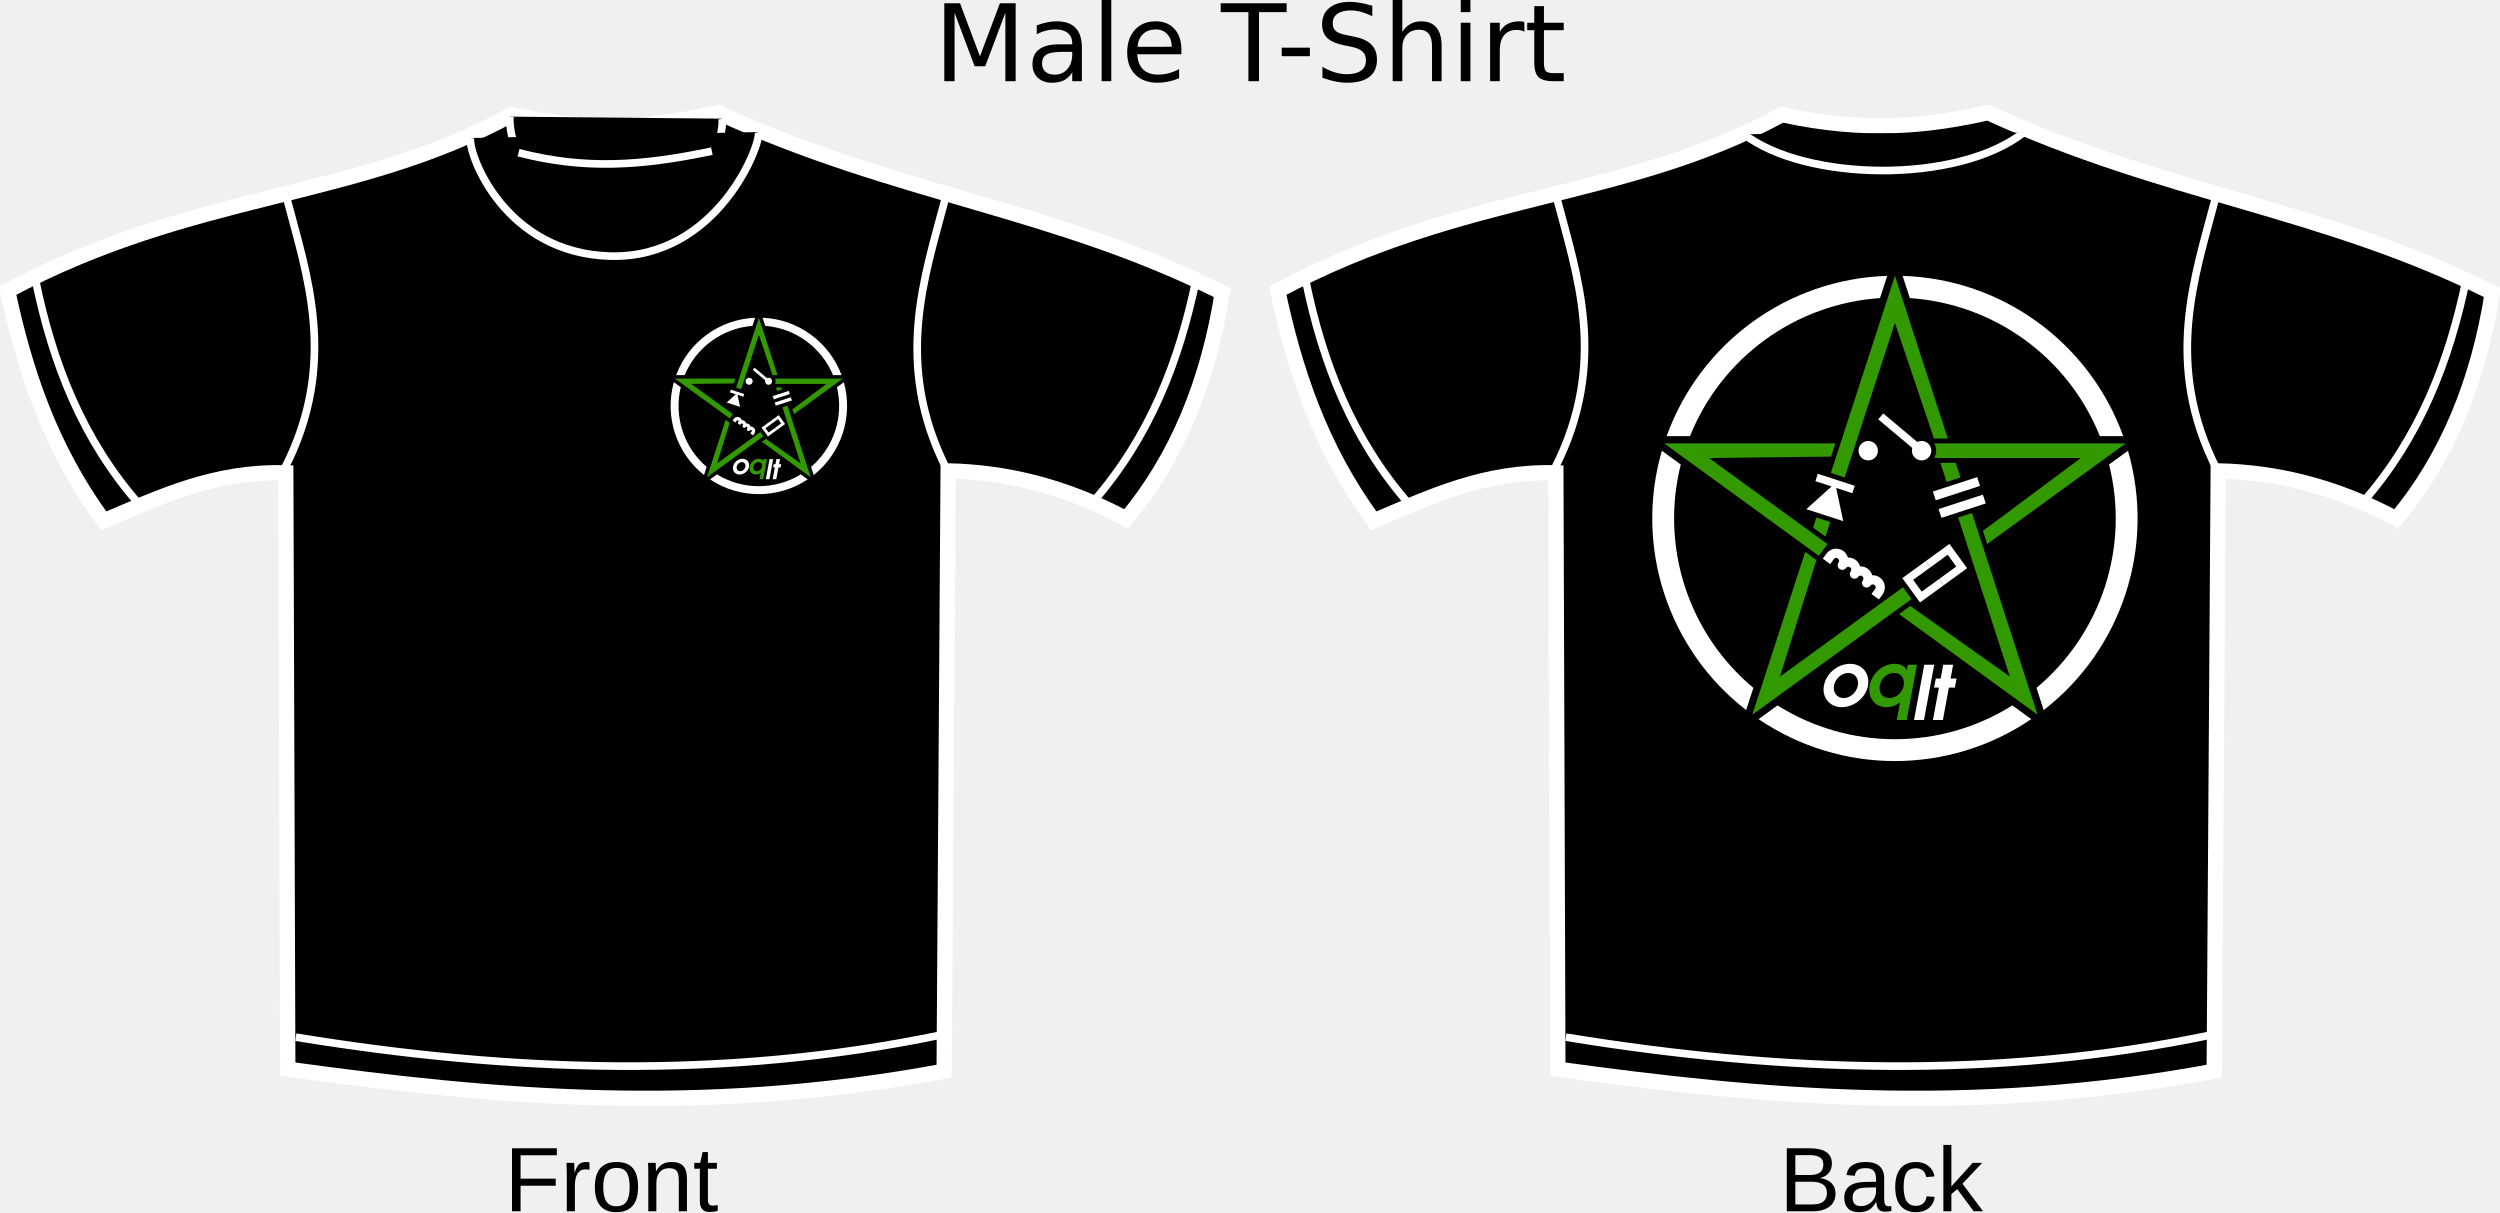
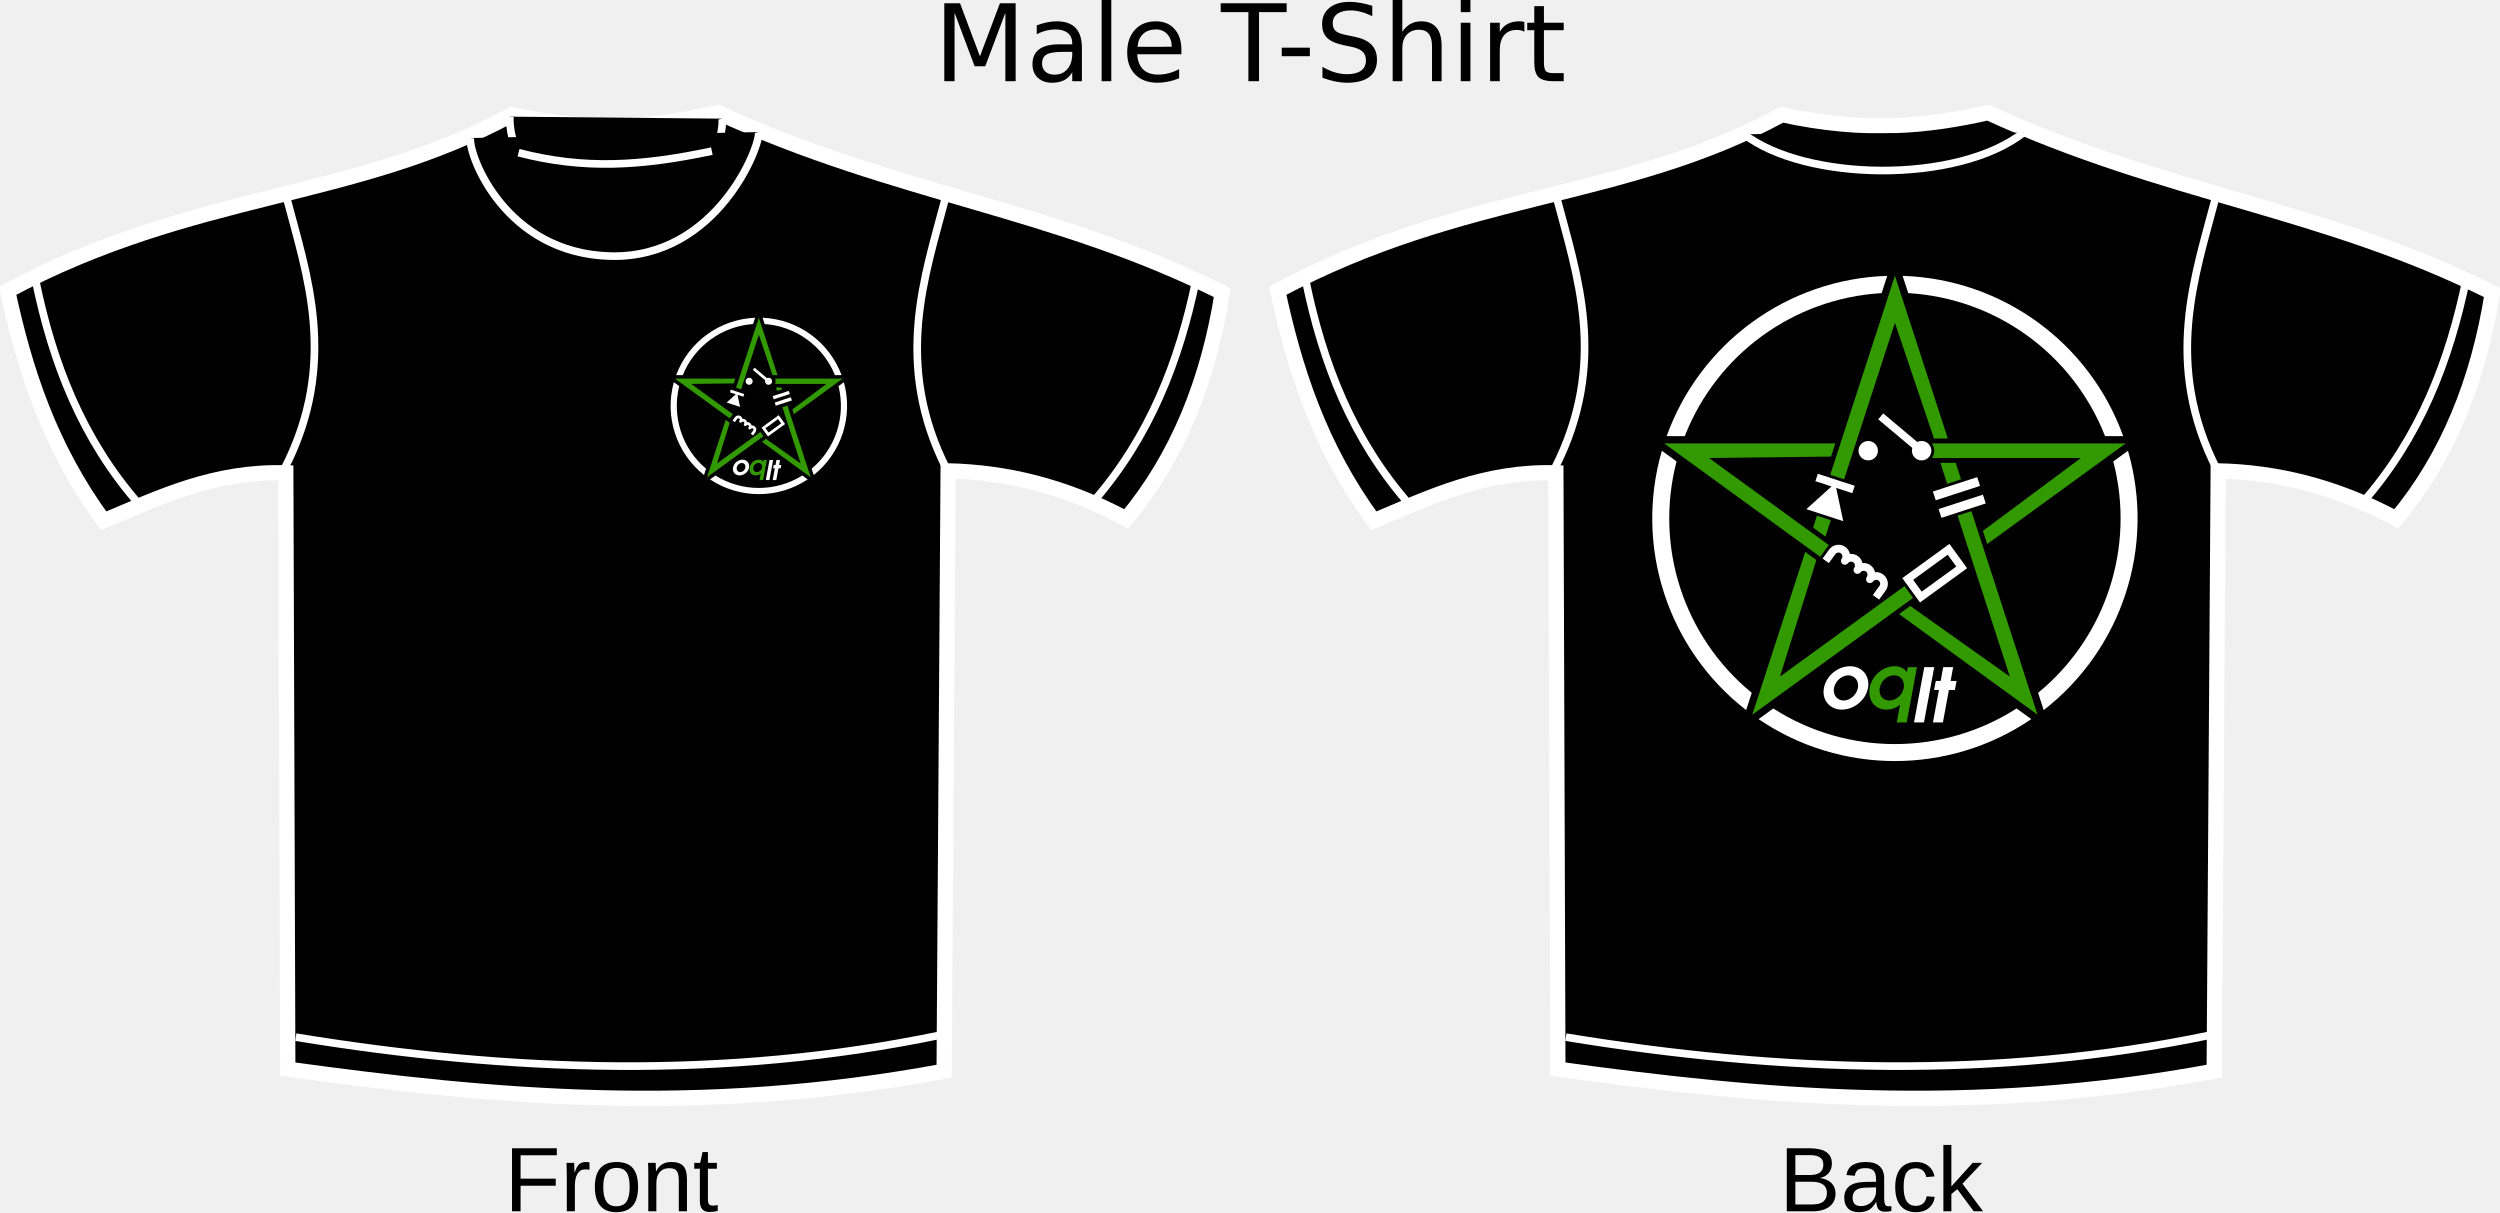
<svg xmlns="http://www.w3.org/2000/svg" width="566.646" height="274.754" id="svg2" version="1.0">
  <g id="layer1" transform="translate(-38.0448, 84.2837)">
    <g id="front" transform="matrix(1.73069, 0, 0, 1.73069, -77.2431, -1005.6)" style="stroke: rgb(255, 255, 255); fill: rgb(0, 255, 255); fill-opacity: 1;">
      <path id="path2427" d="M 67.614,570.417 C 92.082,557.317 112.97,558.643 133.655,547.355 C 144.752,549.786 153.012,548.814 160.648,547.093 C 184.077,557.88 204.677,559.609 226.69,570.679 C 224.86,582.239 220.831,592.227 214.11,600.293 C 205.957,595.923 198.242,594.187 190.786,594.004 L 190.262,672.624 C 158.141,678.607 130.915,676.022 104.303,672.362 L 104.041,594.266 C 94.671,593.993 87.541,597.456 80.193,600.555 C 73.126,590.92 69.824,580.747 67.614,570.417 z" style="fill: rgb(0, 0, 0); fill-rule: evenodd; stroke: rgb(255, 255, 255); stroke-width: 2; stroke-linecap: butt; stroke-linejoin: miter; stroke-miterlimit: 4; stroke-dasharray: none; stroke-opacity: 1; fill-opacity: 1;" />
      <path id="path3199" d="M 71.283,569.107 C 73.497,579.856 77.366,589.894 84.91,598.459" style="fill: rgb(0, 0, 0); fill-rule: evenodd; stroke: rgb(255, 255, 255); stroke-width: 1px; stroke-linecap: butt; stroke-linejoin: miter; stroke-opacity: 1; fill-opacity: 1;" />
      <path id="path3203" d="M 105.352,668.169 C 133.48,672.774 161.609,673.762 189.738,667.907" style="fill: rgb(0, 0, 0); fill-rule: evenodd; stroke: rgb(255, 255, 255); stroke-width: 1px; stroke-linecap: butt; stroke-linejoin: miter; stroke-opacity: 1; fill-opacity: 1;" />
      <path id="path3205" d="M 133.393,547.617 C 133.165,549.942 135.085,560.35 147.283,560.983 C 159.219,561.602 161.558,549.447 161.172,547.879" style="fill: rgb(0, 0, 0); fill-rule: evenodd; stroke: rgb(255, 255, 255); stroke-width: 1px; stroke-linecap: butt; stroke-linejoin: miter; stroke-opacity: 1; fill-opacity: 1;" />
      <path style="fill: rgb(0, 0, 0); fill-rule: evenodd; stroke: rgb(255, 255, 255); stroke-width: 1px; stroke-linecap: butt; stroke-linejoin: miter; stroke-opacity: 1; fill-opacity: 1;" d="M 128.212,550.419 C 127.984,552.743 132.786,565.53 146.557,565.881 C 160.589,566.238 166.335,551.2 165.95,549.632" id="path3207" />
      <path id="path3209" d="M 134.523,552.335 C 143.061,554.568 150.605,554.089 159.841,552.133" style="fill: rgb(0, 0, 0); fill-rule: evenodd; stroke: rgb(255, 255, 255); stroke-width: 1px; stroke-linecap: butt; stroke-linejoin: miter; stroke-opacity: 1; fill-opacity: 1;" />
      <path id="path3213" d="M 104.162,558.281 C 106.738,568.166 111,579.77 103.9,593.66" style="fill: rgb(0, 0, 0); fill-rule: evenodd; stroke: rgb(255, 255, 255); stroke-width: 1px; stroke-linecap: butt; stroke-linejoin: miter; stroke-opacity: 1; fill-opacity: 1;" />
      <path style="fill: rgb(0, 0, 0); fill-rule: evenodd; stroke: rgb(255, 255, 255); stroke-width: 1px; stroke-linecap: butt; stroke-linejoin: miter; stroke-opacity: 1; fill-opacity: 1;" d="M 190.375,558.483 C 187.799,568.368 183.537,579.972 190.637,593.862" id="path3215" />
      <path style="fill: rgb(0, 0, 0); fill-rule: evenodd; stroke: rgb(255, 255, 255); stroke-width: 1px; stroke-linecap: butt; stroke-linejoin: miter; stroke-opacity: 1; fill-opacity: 1;" d="M 223.283,568.845 C 221.068,579.593 217.199,589.632 209.655,598.197" id="path3217" />
    </g>
    <g transform="matrix(1.73069, 0, 0, 1.73069, 210.631, -1005.6)" id="back" style="stroke: rgb(255, 255, 255); fill: rgb(0, 0, 0); fill-opacity: 1;">
      <path style="fill: rgb(0, 0, 0); fill-rule: evenodd; stroke: rgb(255, 255, 255); stroke-width: 2; stroke-linecap: butt; stroke-linejoin: miter; stroke-miterlimit: 4; stroke-dasharray: none; stroke-opacity: 1; fill-opacity: 1;" d="M 67.614,570.417 C 92.082,557.317 112.97,558.643 133.655,547.355 C 144.752,549.786 153.012,548.814 160.648,547.093 C 184.077,557.88 204.677,559.609 226.69,570.679 C 224.86,582.239 220.831,592.227 214.11,600.293 C 205.957,595.923 198.242,594.187 190.786,594.004 L 190.262,672.624 C 158.141,678.607 130.915,676.022 104.303,672.362 L 104.041,594.266 C 94.671,593.993 87.541,597.456 80.193,600.555 C 73.126,590.92 69.824,580.747 67.614,570.417 z" id="path3274" />
      <path style="fill: rgb(0, 0, 0); fill-rule: evenodd; stroke: rgb(255, 255, 255); stroke-width: 1px; stroke-linecap: butt; stroke-linejoin: miter; stroke-opacity: 1; fill-opacity: 1;" d="M 71.283,569.107 C 73.497,579.856 77.366,589.894 84.91,598.459" id="path3276" />
      <path style="fill: rgb(0, 0, 0); fill-rule: evenodd; stroke: rgb(255, 255, 255); stroke-width: 1px; stroke-linecap: butt; stroke-linejoin: miter; stroke-opacity: 1; fill-opacity: 1;" d="M 105.352,668.169 C 133.48,672.774 161.609,673.762 189.738,667.907" id="path3278" />
      <path style="fill: rgb(0, 0, 0); fill-rule: evenodd; stroke: rgb(255, 255, 255); stroke-width: 1px; stroke-linecap: butt; stroke-linejoin: miter; stroke-opacity: 1; fill-opacity: 1;" d="M 128.669,549.912 C 136.677,556.104 156.577,556.488 165.291,549.711" id="path3284" />
      <path style="fill: rgb(0, 0, 0); fill-rule: evenodd; stroke: rgb(255, 255, 255); stroke-width: 1px; stroke-linecap: butt; stroke-linejoin: miter; stroke-opacity: 1; fill-opacity: 1;" d="M 104.162,558.281 C 106.738,568.166 111,579.77 103.9,593.66" id="path3286" />
      <path id="path3288" d="M 190.375,558.483 C 187.799,568.368 183.537,579.972 190.637,593.862" style="fill: rgb(0, 0, 0); fill-rule: evenodd; stroke: rgb(255, 255, 255); stroke-width: 1px; stroke-linecap: butt; stroke-linejoin: miter; stroke-opacity: 1; fill-opacity: 1;" />
      <path id="path3290" d="M 223.283,568.845 C 221.068,579.593 217.199,589.632 209.655,598.197" style="fill: rgb(0, 0, 0); fill-rule: evenodd; stroke: rgb(255, 255, 255); stroke-width: 1px; stroke-linecap: butt; stroke-linejoin: miter; stroke-opacity: 1; fill-opacity: 1;" />
    </g>
    <text xml:space="preserve" style="font-size: 24.23px; font-style: normal; font-weight: normal; fill: rgb(0, 0, 0); fill-opacity: 1; stroke: none; stroke-width: 1px; stroke-linecap: butt; stroke-linejoin: miter; stroke-opacity: 1; font-family: Bitstream Vera Sans;" x="249.702" y="-65.875" id="text3455">
      <tspan id="tspan3457" x="249.702" y="-65.875">Male T-Shirt</tspan>
    </text>
    <text xml:space="preserve" style="font-size: 20.768px; font-style: normal; font-variant: normal; font-weight: normal; font-stretch: normal; fill: rgb(0, 0, 0); fill-opacity: 1; stroke: none; stroke-width: 1px; stroke-linecap: butt; stroke-linejoin: miter; stroke-opacity: 1; font-family: Liberation Sans;" x="152.393" y="190.267" id="text3463">
      <tspan id="tspan3465" x="152.393" y="190.267">Front</tspan>
    </text>
    <text id="text3467" y="190.267" x="441.337" style="font-size: 20.768px; font-style: normal; font-variant: normal; font-weight: normal; font-stretch: normal; fill: rgb(0, 0, 0); fill-opacity: 1; stroke: none; stroke-width: 1px; stroke-linecap: butt; stroke-linejoin: miter; stroke-opacity: 1; font-family: Liberation Sans;" xml:space="preserve">
      <tspan y="190.267" x="441.337" id="tspan3469">Back</tspan>
    </text>
  </g>
  <style type="text/css"> 
 .symbol {stroke-width:0; fill:#fff} .outer {stroke-width:0; fill:#fff;} .main {fill:#000} .char {fill:#fff} .pentacle, .q {stroke-width:0; fill:#390;} 
 
</style>
  <g transform="translate(152, 72) scale(0.4)" class="main">
-     <path d=" M 53.612 4.644  L 52.117 0.045  A 50,50 0 0,1 96.856,32.549  L 92.02 32.549  A 45.5,45.5 0 0,0 53.612,4.644 " class="outer" />
-     <path d=" M 94.253 39.419  L 98.165 36.577  A 50,50 0 0,1 81.076,89.17  L 79.582 84.571  A 45.5,45.5 0 0,0 94.253,39.419 " class="outer" />
-     <path d=" M 73.738 88.817  L 77.65 91.659  A 50,50 0 0,1 22.35,91.659  L 26.262 88.817  A 45.5,45.5 0 0,0 73.738,88.817 " class="outer" />
-     <path d=" M 20.418 84.571  L 18.924 89.17  A 50,50 0 0,1 1.835,36.577  L 5.747 39.419  A 45.5,45.5 0 0,0 20.418,84.571 " class="outer" />
-     <path d=" M 7.98 32.549  L 3.144 32.549  A 50,50 0 0,1 47.883,0.045  L 46.388 4.644  A 45.5,45.5 0 0,0 7.98,32.549 " class="outer" />
-     <path d="M 97.553 34.549  L 59.208 34.549  A 4,4 0 0,1 59.208 37.549  L 88.32 37.549  L 68.983 51.952  L 69.865 54.666 " class="pentacle" />
-     <path d="M 79.389 90.451  L 66.193 49.838  L 63.34 50.765  L 73.683 82.597  L 54.01 68.657  L 51.701 70.334 " class="pentacle" />
-     <path d="M 63.196 40.613  L 62.85 39.549  L 59.696 39.549  L 60.343 41.54  z" class="pentacle" />
-     <path d="M 20.611 90.451  L 52.61 67.202  L 50.846 64.775  L 26.317 82.597  L 33.495 59.579  L 31.187 57.902 " class="pentacle" />
-     <path d="M 2.447 34.549  L 33.516 57.122  L 35.279 54.695  L 11.68 37.549  L 35.79 37.263  L 36.671 34.549 " class="pentacle" />
-     <path d="M 50 0  L 37.107 39.68  L 39.96 40.607  L 50 9.708  L 57.723 32.549  L 60.576 32.549 " class="pentacle" />
-     <path d="M 35.878 57.273  A 2.5,2.5 0 0,1 40.308,58.066  A 2.5,2.5 0 0,1 42.816,59.888  A 2.5,2.5 0 0,1 45.324,61.71  A 2.5,2.5 0 0,1 47.447,65.678  L 46.703 66.703  L 45.166 65.586  L 45.91 64.561  A 0.6,0.6 0 1,0 44.939,63.856  A 0.95,0.95 0 0,1 43.402,62.739  A 0.6,0.6 0 0,0 42.431,62.034  A 0.95,0.95 0 0,1 40.894,60.917  A 0.6,0.6 0 0,0 39.923,60.212  A 0.95,0.95 0 0,1 38.386,59.095  A 0.6,0.6 0 0,0 37.415,58.389  L 36.671 59.414  L 35.134 58.297  L 35.878 57.273 " class="symbol coil" />
-     <path d="M 56.378 58.779 L 51.524 62.305 L 55.168 67.321 L 60.022 63.794 L 59.082 62.5 L 55.522 65.086 L 53.759 62.659 L 57.318 60.073  z" class="symbol resistor" />
-     <path d="M 56.378 58.779 L 61.232 55.252 L 64.876 60.268 L 60.022 63.794 L 59.082 62.5 L 62.641 59.914 L 60.878 57.487 L 57.318 60.073  z" class="symbol resistor" />
-     <path d=" M 58.997 48.076  L 59.584 49.883  L 68.714 46.916  L 68.127 45.109  z" class="symbol capacitor" />
-     <path d=" M 58.409 46.269  L 57.822 44.462  L 66.952 41.495  L 67.54 43.302  z" class="symbol capacitor" />
+     <path d=" M 53.278 3.616  L 52.117 0.045  A 50,50 0 0,1 96.856,32.549  L 93.101 32.549  A 46.5,46.5 0 0,0 53.278,3.616  z M 95.127 38.784  L 98.165 36.577  A 50,50 0 0,1 81.076,89.17  L 79.916 85.599  A 46.5,46.5 0 0,0 95.127,38.784  z M 74.612 89.452  L 77.65 91.659  A 50,50 0 0,1 22.35,91.659  L 25.388 89.452  A 46.5,46.5 0 0,0 74.612,89.452  z M 20.084 85.599  L 18.924 89.17  A 50,50 0 0,1 1.835,36.577  L 4.873 38.784  A 46.5,46.5 0 0,0 20.084,85.599  z M 6.899 32.549  L 3.144 32.549  A 50,50 0 0,1 47.883,0.045  L 46.722 3.616  A 46.5,46.5 0 0,0 6.899,32.549  z " class="outer" />
+     <path d=" M 97.553 34.549  L 59.208 34.549  A 4,4 0 0,1 59.208 37.549  L 88.32 37.549  L 68.983 51.952  L 69.865 54.666  z M 79.389 90.451  L 66.193 49.838  L 63.34 50.765  L 73.683 82.597  L 54.01 68.657  L 51.701 70.334  z M 63.196 40.613  L 62.85 39.549  L 59.696 39.549  L 60.343 41.54  z M 20.611 90.451  L 52.61 67.202  L 50.846 64.775  L 26.317 82.597  L 33.495 59.579  L 31.187 57.902  z M 2.447 34.549  L 33.475 57.092  L 35.239 54.665  L 11.68 37.549  L 35.79 37.263  L 36.671 34.549  z M 50 0  L 37.107 39.68  L 39.96 40.607  L 50 9.708  L 57.723 32.549  L 60.576 32.549  z " class="pentacle" />
+     <path d="M 36.437 56.419  A 2.4,2.4 0 0,1 40.724,57.323  A 2.4,2.4 0 0,1 43.313,59.204  A 2.4,2.4 0 0,1 45.902,61.085  A 2.4,2.4 0 0,1 48.087,64.883  L 46.743 66.732  L 45.449 65.792  L 46.792 63.942  A 0.8,0.8 0 1,0 45.498,63.002  A 0.8,0.8 0 0,1 44.203,62.062  A 0.8,0.8 0 0,0 42.909,61.121  A 0.8,0.8 0 0,1 41.615,60.181  A 0.8,0.8 0 0,0 40.32,59.24  A 0.8,0.8 0 0,1 39.026,58.3  A 0.8,0.8 0 0,0 37.731,57.359  L 36.388 59.208  L 35.093 58.268  L 36.437 56.419 " class="symbol coil" />
+     <path d=" M 56.378 58.779 L 51.524 62.305 L 55.168 67.321 L 60.022 63.794 L 59.082 62.5 L 55.522 65.086 L 53.759 62.659 L 57.318 60.073  z M 56.378 58.779 L 61.232 55.252 L 64.876 60.268 L 60.022 63.794 L 59.082 62.5 L 62.641 59.914 L 60.878 57.487 L 57.318 60.073  z" class="symbol resistor" />
+     <path d=" M 58.997 48.076  L 59.584 49.883  L 68.714 46.916  L 68.127 45.109  z M 58.409 46.269  L 57.822 44.462  L 66.952 41.495  L 67.54 43.302  z" class="symbol capacitor" />
    <path d=" M 39.352 50.569  L 37.897 43.722  L 41.226 44.803  L 41.72 43.281  L 34.112 40.809  L 33.617 42.331  L 36.946 43.413  L 31.744 48.096  z" class="symbol diode" />
-     <path d=" M 42.5 36.049  A 2,2 0 0,0 46.5,36.049  A 2,2 0 1,0 42.5,36.049  z" class="symbol switch" />
-     <path d=" M 46.559 29.591  L 53.582 35.484  A 2,2 0 1,0 54.61,34.258  L 47.588 28.366  z" class="symbol switch" />
-     <path class="char o" d=" M 40.763,79.965 C 37.867,79.965 35.293,82.477 35.293,85.297 C 35.293,87.346 36.911,88.903 39.022,88.903 C 41.919,88.903 44.523,86.422 44.523,83.663 C 44.523,81.522 42.952,79.965 40.763,79.965 M 40.409,81.845 C 41.565,81.845 42.412,82.739 42.412,83.941 C 42.412,85.528 40.979,87.023 39.438,87.023 C 38.267,87.023 37.404,86.144 37.404,84.942 C 37.404,83.324 38.837,81.845 40.409,81.845" />
-     <path class="char q" d=" M 52.657,80.156 L 52.441,81.25 C 52.241,80.85 52.102,80.696 51.763,80.465 C 51.239,80.126 50.669,79.956 49.945,79.956 C 47.187,79.956 44.721,82.468 44.721,85.257 C 44.721,87.414 46.154,88.894 48.25,88.894 C 49.298,88.894 50.315,88.524 51.054,87.876 L 50.376,91.544 L 52.426,91.544 L 54.537,80.156 L 52.657,80.156 M 49.852,81.836 C 51.054,81.836 51.856,82.684 51.856,83.963 C 51.856,85.58 50.453,87.014 48.866,87.014 C 47.618,87.014 46.832,86.212 46.832,84.949 C 46.832,83.254 48.219,81.836 49.852,81.836" />
-     <path class="char l" d=" M 53.937,91.539 L 55.987,91.539 L 58.098,80.152 L 56.048,80.152 L 53.937,91.539" />
-     <path class="char t" d=" M 57.837,91.534 L 59.887,91.534 L 61.12,84.861 L 62.352,84.861 L 62.707,82.997 L 61.474,82.997 L 61.998,80.146 L 59.949,80.146 L 59.425,82.997 L 58.423,82.997 L 58.069,84.861 L 59.07,84.861 L 57.837,91.534" />
+     <path d=" M 42.5 36.049  A 2,2 0 0,0 46.5,36.049  A 2,2 0 1,0 42.5,36.049  z M 46.559 29.591  L 53.582 35.484  A 2,2 0 1,0 54.61,34.258  L 47.588 28.366  z" class="symbol switch" />
+     <path class="char o" d=" M 40.763,80.465 C 37.867,80.465 35.293,82.977 35.293,85.797 C 35.293,87.846 36.911,89.403 39.022,89.403 C 41.919,89.403 44.523,86.922 44.523,84.163 C 44.523,82.022 42.952,80.465 40.763,80.465 M 40.409,82.345 C 41.565,82.345 42.412,83.239 42.412,84.441 C 42.412,86.028 40.979,87.523 39.438,87.523 C 38.267,87.523 37.404,86.644 37.404,85.442 C 37.404,83.824 38.837,82.345 40.409,82.345" />
+     <path class="char q" d=" M 52.657,80.656 L 52.441,81.75 C 52.241,81.35 52.102,81.196 51.763,80.965 C 51.239,80.626 50.669,80.456 49.945,80.456 C 47.187,80.456 44.721,82.968 44.721,85.757 C 44.721,87.914 46.154,89.394 48.25,89.394 C 49.298,89.394 50.315,89.024 51.054,88.376 L 50.376,92.044 L 52.426,92.044 L 54.537,80.656 L 52.657,80.656 M 49.852,82.336 C 51.054,82.336 51.856,83.184 51.856,84.463 C 51.856,86.08 50.453,87.514 48.866,87.514 C 47.618,87.514 46.832,86.712 46.832,85.449 C 46.832,83.754 48.219,82.336 49.852,82.336" />
+     <path class="char l" d=" M 53.937,92.039 L 55.987,92.039 L 58.098,80.652 L 56.048,80.652 L 53.937,92.039" />
+     <path class="char t" d=" M 57.837,92.034 L 59.887,92.034 L 61.12,85.361 L 62.352,85.361 L 62.707,83.497 L 61.474,83.497 L 61.998,80.646 L 59.949,80.646 L 59.425,83.497 L 58.423,83.497 L 58.069,85.361 L 59.07,85.361 L 57.837,92.034" />
  </g>
  <style type="text/css"> 
 .symbol {stroke-width:0; fill:#fff} .outer {stroke-width:0; fill:#fff;} .main {fill:#000} .char {fill:#fff} .pentacle, .q {stroke-width:0; fill:#390;} 
 
</style>
  <g transform="translate(374.5, 62.5) scale(1.1)" class="main">
-     <path d=" M 53.073 4.604  L 51.585 0.025  A 50,50 0 0,1 97.039,33.049  L 92.225 33.049  A 45.5,45.5 0 0,0 53.073,4.604 " class="outer" />
-     <path d=" M 94.124 38.895  L 98.019 36.065  A 50,50 0 0,1 80.657,89.499  L 79.169 84.92  A 45.5,45.5 0 0,0 94.124,38.895 " class="outer" />
-     <path d=" M 74.197 88.533  L 78.092 91.362  A 50,50 0 0,1 21.908,91.362  L 25.803 88.533  A 45.5,45.5 0 0,0 74.197,88.533 " class="outer" />
-     <path d=" M 20.831 84.92  L 19.343 89.499  A 50,50 0 0,1 1.981,36.065  L 5.876 38.895  A 45.5,45.5 0 0,0 20.831,84.92 " class="outer" />
-     <path d=" M 7.775 33.049  L 2.961 33.049  A 50,50 0 0,1 48.415,0.025  L 46.927 4.604  A 45.5,45.5 0 0,0 7.775,33.049 " class="outer" />
-     <path d="M 97.553 34.549  L 58.098 34.549  A 3,3 0 0,1 58.098 37.549  L 88.32 37.549  L 68.133 52.57  L 69.014 55.284 " class="pentacle" />
-     <path d="M 79.389 90.451  L 65.884 48.887  L 63.031 49.814  L 73.683 82.597  L 53.159 68.039  L 50.851 69.716 " class="pentacle" />
-     <path d="M 63.505 41.564  L 62.525 38.549  L 59.371 38.549  L 60.652 42.491  z" class="pentacle" />
-     <path d="M 20.611 90.451  L 53.419 66.614  L 51.655 64.187  L 26.317 82.597  L 33.82 58.579  L 31.512 56.902 " class="pentacle" />
-     <path d="M 2.447 34.549  L 34.325 57.71  L 36.088 55.282  L 11.68 37.549  L 36.841 37.263  L 37.723 34.549 " class="pentacle" />
-     <path d="M 50 0  L 36.798 40.631  L 39.651 41.558  L 50 9.708  L 58.048 33.549  L 60.901 33.549 " class="pentacle" />
-     <path d="M 33.812 49.82  L 33.136 51.902  L 35.688 53.756  L 36.666 50.747  z" class="pentacle" />
-     <path d="M 35.878 57.273  A 2.5,2.5 0 0,1 40.308,58.066  A 2.5,2.5 0 0,1 42.816,59.888  A 2.5,2.5 0 0,1 45.324,61.71  A 2.5,2.5 0 0,1 47.447,65.678  L 46.703 66.703  L 45.166 65.586  L 45.91 64.561  A 0.6,0.6 0 1,0 44.939,63.856  A 0.95,0.95 0 0,1 43.402,62.739  A 0.6,0.6 0 0,0 42.431,62.034  A 0.95,0.95 0 0,1 40.894,60.917  A 0.6,0.6 0 0,0 39.923,60.212  A 0.95,0.95 0 0,1 38.386,59.095  A 0.6,0.6 0 0,0 37.415,58.389  L 36.671 59.414  L 35.134 58.297  L 35.878 57.273 " class="symbol coil" />
-     <path d="M 56.378 58.779 L 51.524 62.305 L 55.168 67.321 L 60.022 63.794 L 59.082 62.5 L 55.522 65.086 L 53.759 62.659 L 57.318 60.073  z" class="symbol resistor" />
-     <path d="M 56.378 58.779 L 61.232 55.252 L 64.876 60.268 L 60.022 63.794 L 59.082 62.5 L 62.641 59.914 L 60.878 57.487 L 57.318 60.073  z" class="symbol resistor" />
-     <path d=" M 58.997 48.076  L 59.584 49.883  L 68.714 46.916  L 68.127 45.109  z" class="symbol capacitor" />
-     <path d=" M 58.409 46.269  L 57.822 44.462  L 66.952 41.495  L 67.54 43.302  z" class="symbol capacitor" />
+     <path d=" M 52.741 3.581  L 51.585 0.025  A 50,50 0 0,1 97.039,33.049  L 93.3 33.049  A 46.5,46.5 0 0,0 52.741,3.581  z M 94.994 38.262  L 98.019 36.065  A 50,50 0 0,1 80.657,89.499  L 79.502 85.943  A 46.5,46.5 0 0,0 94.994,38.262  z M 75.067 89.165  L 78.092 91.362  A 50,50 0 0,1 21.908,91.362  L 24.933 89.165  A 46.5,46.5 0 0,0 75.067,89.165  z M 20.498 85.943  L 19.343 89.499  A 50,50 0 0,1 1.981,36.065  L 5.006 38.262  A 46.5,46.5 0 0,0 20.498,85.943  z M 6.7 33.049  L 2.961 33.049  A 50,50 0 0,1 48.415,0.025  L 47.259 3.581  A 46.5,46.5 0 0,0 6.7,33.049  z " class="outer" />
+     <path d=" M 97.553 34.549  L 57.624 34.549  A 2.6,2.6 0 0,1 57.624 37.549  L 88.32 37.549  L 68.133 52.57  L 69.014 55.284  z M 79.389 90.451  L 65.761 48.507  L 62.908 49.434  L 73.683 82.597  L 53.159 68.039  L 50.851 69.716  z M 63.629 41.944  L 62.525 38.549  L 59.371 38.549  L 60.775 42.871  z M 20.611 90.451  L 53.742 66.379  L 51.979 63.952  L 26.317 82.597  L 33.82 58.579  L 31.512 56.902  z M 2.447 34.549  L 34.608 57.915  L 36.371 55.488  L 11.68 37.549  L 36.841 37.263  L 37.723 34.549  z M 50 0  L 36.675 41.011  L 39.528 41.938  L 50 9.708  L 58.048 33.549  L 60.901 33.549  z M 33.936 49.44  L 33.136 51.902  L 35.688 53.756  L 36.789 50.367  z " class="pentacle" />
+     <path d="M 36.437 56.419  A 2.4,2.4 0 0,1 40.724,57.323  A 2.4,2.4 0 0,1 43.313,59.204  A 2.4,2.4 0 0,1 45.902,61.085  A 2.4,2.4 0 0,1 48.087,64.883  L 46.743 66.732  L 45.449 65.792  L 46.792 63.942  A 0.8,0.8 0 1,0 45.498,63.002  A 0.8,0.8 0 0,1 44.203,62.062  A 0.8,0.8 0 0,0 42.909,61.121  A 0.8,0.8 0 0,1 41.615,60.181  A 0.8,0.8 0 0,0 40.32,59.24  A 0.8,0.8 0 0,1 39.026,58.3  A 0.8,0.8 0 0,0 37.731,57.359  L 36.388 59.208  L 35.093 58.268  L 36.437 56.419 " class="symbol coil" />
+     <path d=" M 56.378 58.779 L 51.524 62.305 L 55.168 67.321 L 60.022 63.794 L 59.082 62.5 L 55.522 65.086 L 53.759 62.659 L 57.318 60.073  z M 56.378 58.779 L 61.232 55.252 L 64.876 60.268 L 60.022 63.794 L 59.082 62.5 L 62.641 59.914 L 60.878 57.487 L 57.318 60.073  z" class="symbol resistor" />
+     <path d=" M 58.997 48.076  L 59.584 49.883  L 68.714 46.916  L 68.127 45.109  z M 58.409 46.269  L 57.822 44.462  L 66.952 41.495  L 67.54 43.302  z" class="symbol capacitor" />
    <path d=" M 39.352 50.569  L 37.897 43.722  L 41.226 44.803  L 41.72 43.281  L 34.112 40.809  L 33.617 42.331  L 36.946 43.413  L 31.744 48.096  z" class="symbol diode" />
-     <path d=" M 42.5 36.049  A 2,2 0 0,0 46.5,36.049  A 2,2 0 1,0 42.5,36.049  z" class="symbol switch" />
-     <path d=" M 46.559 29.591  L 53.582 35.484  A 2,2 0 1,0 54.61,34.258  L 47.588 28.366  z" class="symbol switch" />
-     <path class="char o" d=" M 40.763,79.965 C 37.867,79.965 35.293,82.477 35.293,85.297 C 35.293,87.346 36.911,88.903 39.022,88.903 C 41.919,88.903 44.523,86.422 44.523,83.663 C 44.523,81.522 42.952,79.965 40.763,79.965 M 40.409,81.845 C 41.565,81.845 42.412,82.739 42.412,83.941 C 42.412,85.528 40.979,87.023 39.438,87.023 C 38.267,87.023 37.404,86.144 37.404,84.942 C 37.404,83.324 38.837,81.845 40.409,81.845" />
-     <path class="char q" d=" M 52.657,80.156 L 52.441,81.25 C 52.241,80.85 52.102,80.696 51.763,80.465 C 51.239,80.126 50.669,79.956 49.945,79.956 C 47.187,79.956 44.721,82.468 44.721,85.257 C 44.721,87.414 46.154,88.894 48.25,88.894 C 49.298,88.894 50.315,88.524 51.054,87.876 L 50.376,91.544 L 52.426,91.544 L 54.537,80.156 L 52.657,80.156 M 49.852,81.836 C 51.054,81.836 51.856,82.684 51.856,83.963 C 51.856,85.58 50.453,87.014 48.866,87.014 C 47.618,87.014 46.832,86.212 46.832,84.949 C 46.832,83.254 48.219,81.836 49.852,81.836" />
-     <path class="char l" d=" M 53.937,91.539 L 55.987,91.539 L 58.098,80.152 L 56.048,80.152 L 53.937,91.539" />
-     <path class="char t" d=" M 57.837,91.534 L 59.887,91.534 L 61.12,84.861 L 62.352,84.861 L 62.707,82.997 L 61.474,82.997 L 61.998,80.146 L 59.949,80.146 L 59.425,82.997 L 58.423,82.997 L 58.069,84.861 L 59.07,84.861 L 57.837,91.534" />
+     <path d=" M 42.5 36.049  A 2,2 0 0,0 46.5,36.049  A 2,2 0 1,0 42.5,36.049  z M 46.559 29.591  L 53.582 35.484  A 2,2 0 1,0 54.61,34.258  L 47.588 28.366  z" class="symbol switch" />
+     <path class="char o" d=" M 40.763,80.465 C 37.867,80.465 35.293,82.977 35.293,85.797 C 35.293,87.846 36.911,89.403 39.022,89.403 C 41.919,89.403 44.523,86.922 44.523,84.163 C 44.523,82.022 42.952,80.465 40.763,80.465 M 40.409,82.345 C 41.565,82.345 42.412,83.239 42.412,84.441 C 42.412,86.028 40.979,87.523 39.438,87.523 C 38.267,87.523 37.404,86.644 37.404,85.442 C 37.404,83.824 38.837,82.345 40.409,82.345" />
+     <path class="char q" d=" M 52.657,80.656 L 52.441,81.75 C 52.241,81.35 52.102,81.196 51.763,80.965 C 51.239,80.626 50.669,80.456 49.945,80.456 C 47.187,80.456 44.721,82.968 44.721,85.757 C 44.721,87.914 46.154,89.394 48.25,89.394 C 49.298,89.394 50.315,89.024 51.054,88.376 L 50.376,92.044 L 52.426,92.044 L 54.537,80.656 L 52.657,80.656 M 49.852,82.336 C 51.054,82.336 51.856,83.184 51.856,84.463 C 51.856,86.08 50.453,87.514 48.866,87.514 C 47.618,87.514 46.832,86.712 46.832,85.449 C 46.832,83.754 48.219,82.336 49.852,82.336" />
+     <path class="char l" d=" M 53.937,92.039 L 55.987,92.039 L 58.098,80.652 L 56.048,80.652 L 53.937,92.039" />
+     <path class="char t" d=" M 57.837,92.034 L 59.887,92.034 L 61.12,85.361 L 62.352,85.361 L 62.707,83.497 L 61.474,83.497 L 61.998,80.646 L 59.949,80.646 L 59.425,83.497 L 58.423,83.497 L 58.069,85.361 L 59.07,85.361 L 57.837,92.034" />
  </g>
</svg>
